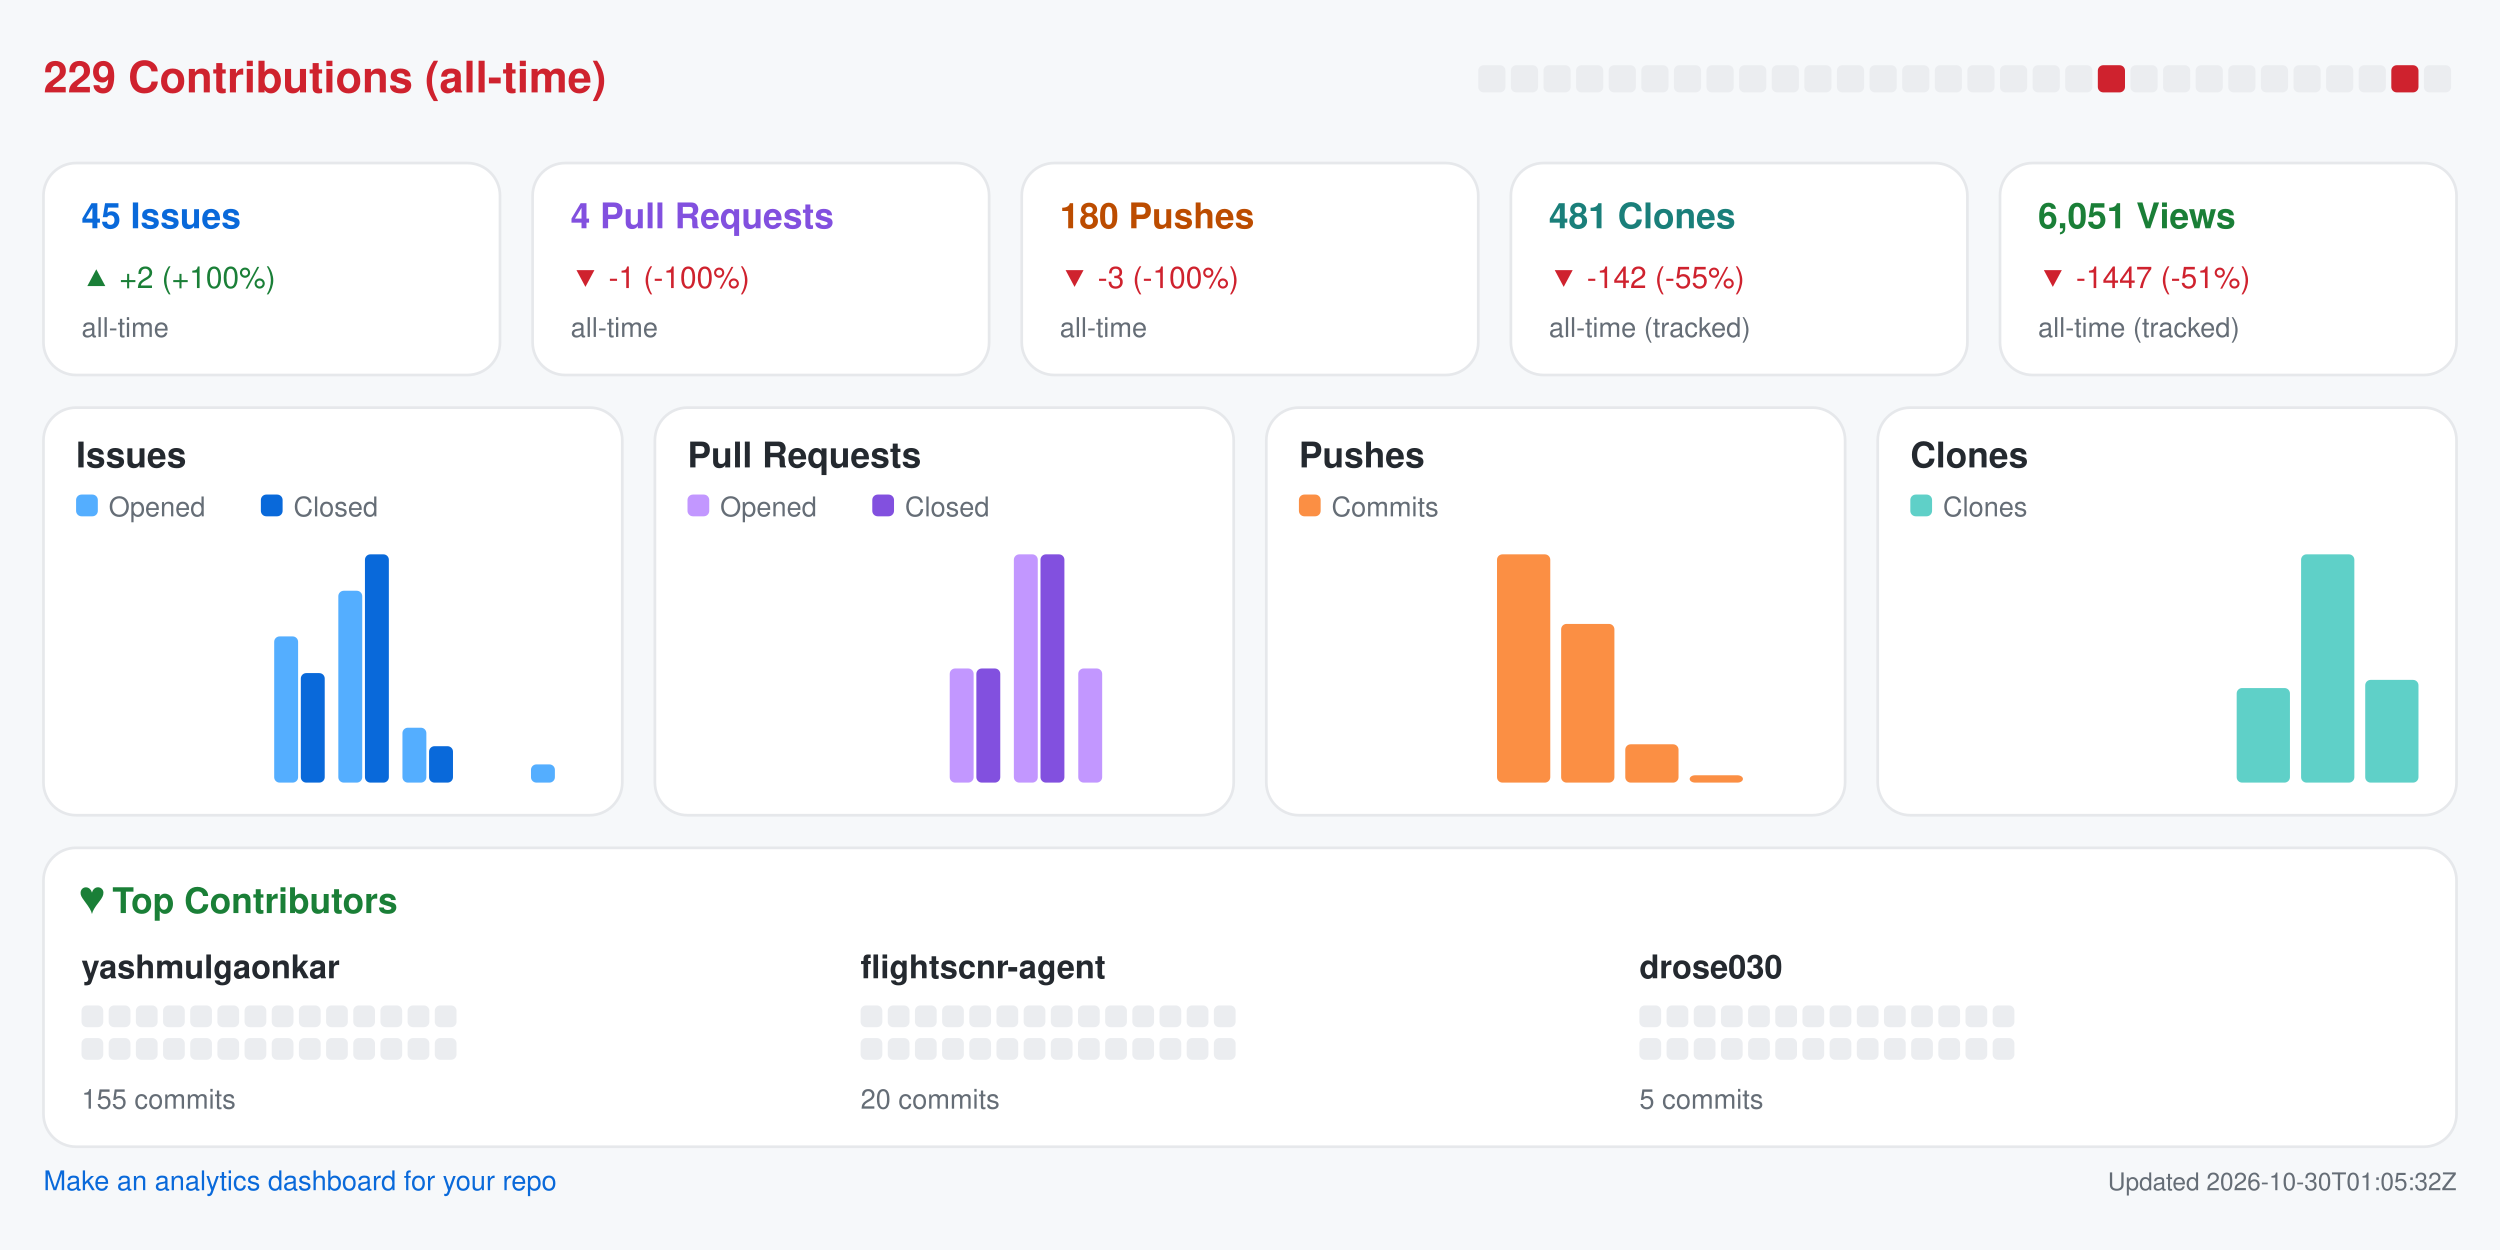
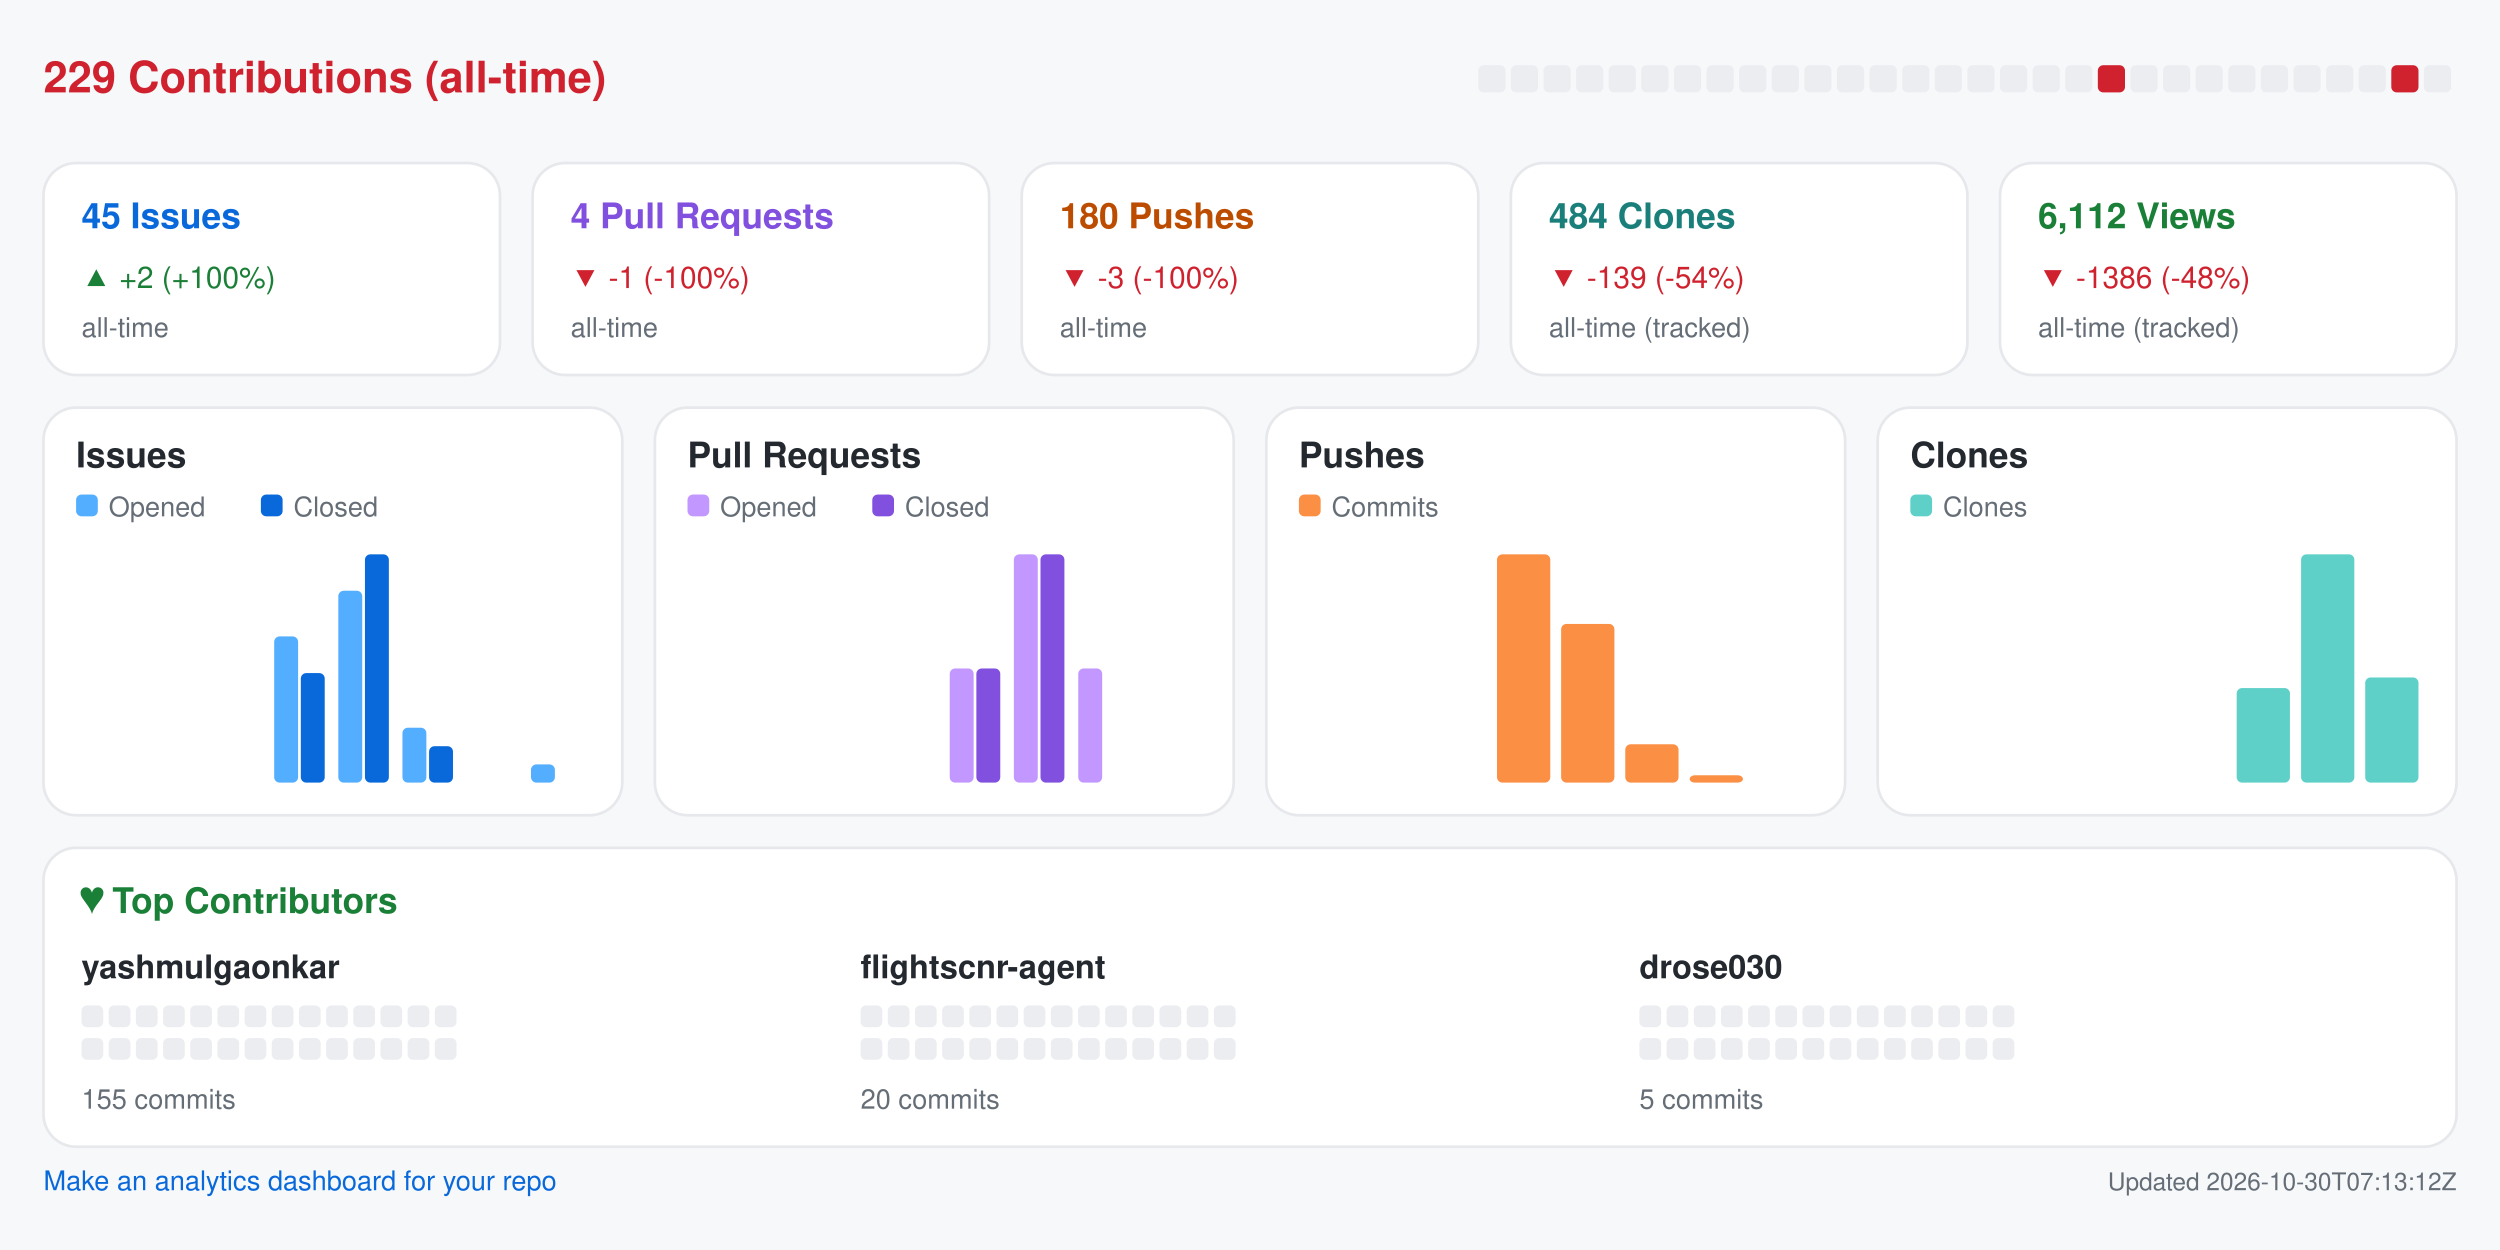
<svg xmlns="http://www.w3.org/2000/svg" width="920" height="460" viewBox="0 0 920 460" role="img" aria-label="Repository analytics for yashmulgaonkar/FlightScnr">
  <rect x="0.0" y="0.0" width="920.0" height="460.0" rx="0" fill="#f6f8fa" />
  <text x="16.0" y="34.0" fill="#cf222e" font-size="16" font-family="-apple-system,BlinkMacSystemFont,Segoe UI,Helvetica,Arial,sans-serif" font-weight="600" text-anchor="start">229 Contributions (all-time)</text>
  <rect x="544.0" y="24.0" width="10.0" height="10.0" rx="2" fill="#ebedf0" />
  <rect x="556.0" y="24.0" width="10.0" height="10.0" rx="2" fill="#ebedf0" />
  <rect x="568.0" y="24.0" width="10.0" height="10.0" rx="2" fill="#ebedf0" />
  <rect x="580.0" y="24.0" width="10.0" height="10.0" rx="2" fill="#ebedf0" />
  <rect x="592.0" y="24.0" width="10.0" height="10.0" rx="2" fill="#ebedf0" />
  <rect x="604.0" y="24.0" width="10.0" height="10.0" rx="2" fill="#ebedf0" />
  <rect x="616.0" y="24.0" width="10.0" height="10.0" rx="2" fill="#ebedf0" />
  <rect x="628.0" y="24.0" width="10.0" height="10.0" rx="2" fill="#ebedf0" />
  <rect x="640.0" y="24.0" width="10.0" height="10.0" rx="2" fill="#ebedf0" />
  <rect x="652.0" y="24.0" width="10.0" height="10.0" rx="2" fill="#ebedf0" />
  <rect x="664.0" y="24.0" width="10.0" height="10.0" rx="2" fill="#ebedf0" />
  <rect x="676.0" y="24.0" width="10.0" height="10.0" rx="2" fill="#ebedf0" />
  <rect x="688.0" y="24.0" width="10.0" height="10.0" rx="2" fill="#ebedf0" />
  <rect x="700.0" y="24.0" width="10.0" height="10.0" rx="2" fill="#ebedf0" />
  <rect x="712.0" y="24.0" width="10.0" height="10.0" rx="2" fill="#ebedf0" />
  <rect x="724.0" y="24.0" width="10.0" height="10.0" rx="2" fill="#ebedf0" />
  <rect x="736.0" y="24.0" width="10.0" height="10.0" rx="2" fill="#ebedf0" />
  <rect x="748.0" y="24.0" width="10.0" height="10.0" rx="2" fill="#ebedf0" />
  <rect x="760.0" y="24.0" width="10.0" height="10.0" rx="2" fill="#ebedf0" />
  <rect x="772.0" y="24.0" width="10.0" height="10.0" rx="2" fill="#cf222e" />
  <rect x="784.0" y="24.0" width="10.0" height="10.0" rx="2" fill="#ebedf0" />
  <rect x="796.0" y="24.0" width="10.0" height="10.0" rx="2" fill="#ebedf0" />
  <rect x="808.0" y="24.0" width="10.0" height="10.0" rx="2" fill="#ebedf0" />
  <rect x="820.0" y="24.0" width="10.0" height="10.0" rx="2" fill="#ebedf0" />
  <rect x="832.0" y="24.0" width="10.0" height="10.0" rx="2" fill="#ebedf0" />
  <rect x="844.0" y="24.0" width="10.0" height="10.0" rx="2" fill="#ebedf0" />
  <rect x="856.0" y="24.0" width="10.0" height="10.0" rx="2" fill="#ebedf0" />
  <rect x="868.0" y="24.0" width="10.0" height="10.0" rx="2" fill="#ebedf0" />
  <rect x="880.0" y="24.0" width="10.0" height="10.0" rx="2" fill="#cf222e" />
  <rect x="892.0" y="24.0" width="10.0" height="10.0" rx="2" fill="#ebedf0" />
  <rect x="16.0" y="60.0" width="168.0" height="78.0" rx="12" fill="#ffffff" stroke="#e6e8eb" />
  <text x="30.0" y="84.0" fill="#0969da" font-size="13" font-family="-apple-system,BlinkMacSystemFont,Segoe UI,Helvetica,Arial,sans-serif" font-weight="600" text-anchor="start">45 Issues</text>
  <text x="30.0" y="106.0" fill="#1a7f37" font-size="11" font-family="-apple-system,BlinkMacSystemFont,Segoe UI,Helvetica,Arial,sans-serif" font-weight="400" text-anchor="start">▲ +2 (+100%)</text>
  <text x="30.0" y="124.0" fill="#656d76" font-size="10" font-family="-apple-system,BlinkMacSystemFont,Segoe UI,Helvetica,Arial,sans-serif" font-weight="400" text-anchor="start">all-time</text>
  <rect x="196.0" y="60.0" width="168.0" height="78.0" rx="12" fill="#ffffff" stroke="#e6e8eb" />
  <text x="210.0" y="84.0" fill="#8250df" font-size="13" font-family="-apple-system,BlinkMacSystemFont,Segoe UI,Helvetica,Arial,sans-serif" font-weight="600" text-anchor="start">4 Pull Requests</text>
  <text x="210.0" y="106.0" fill="#cf222e" font-size="11" font-family="-apple-system,BlinkMacSystemFont,Segoe UI,Helvetica,Arial,sans-serif" font-weight="400" text-anchor="start">▼ -1 (-100%)</text>
  <text x="210.0" y="124.0" fill="#656d76" font-size="10" font-family="-apple-system,BlinkMacSystemFont,Segoe UI,Helvetica,Arial,sans-serif" font-weight="400" text-anchor="start">all-time</text>
  <rect x="376.0" y="60.0" width="168.0" height="78.0" rx="12" fill="#ffffff" stroke="#e6e8eb" />
  <text x="390.0" y="84.0" fill="#bc4c00" font-size="13" font-family="-apple-system,BlinkMacSystemFont,Segoe UI,Helvetica,Arial,sans-serif" font-weight="600" text-anchor="start">180 Pushes</text>
  <text x="390.0" y="106.0" fill="#cf222e" font-size="11" font-family="-apple-system,BlinkMacSystemFont,Segoe UI,Helvetica,Arial,sans-serif" font-weight="400" text-anchor="start">▼ -3 (-100%)</text>
  <text x="390.0" y="124.0" fill="#656d76" font-size="10" font-family="-apple-system,BlinkMacSystemFont,Segoe UI,Helvetica,Arial,sans-serif" font-weight="400" text-anchor="start">all-time</text>
  <rect x="556.0" y="60.0" width="168.0" height="78.0" rx="12" fill="#ffffff" stroke="#e6e8eb" />
-   <text x="570.0" y="84.0" fill="#1a7f7a" font-size="13" font-family="-apple-system,BlinkMacSystemFont,Segoe UI,Helvetica,Arial,sans-serif" font-weight="600" text-anchor="start">481 Clones</text>
-   <text x="570.0" y="106.0" fill="#cf222e" font-size="11" font-family="-apple-system,BlinkMacSystemFont,Segoe UI,Helvetica,Arial,sans-serif" font-weight="400" text-anchor="start">▼ -142 (-55%)</text>
+   <text x="570.0" y="84.0" fill="#1a7f7a" font-size="13" font-family="-apple-system,BlinkMacSystemFont,Segoe UI,Helvetica,Arial,sans-serif" font-weight="600" text-anchor="start">484 Clones</text>
+   <text x="570.0" y="106.0" fill="#cf222e" font-size="11" font-family="-apple-system,BlinkMacSystemFont,Segoe UI,Helvetica,Arial,sans-serif" font-weight="400" text-anchor="start">▼ -139 (-54%)</text>
  <text x="570.0" y="124.0" fill="#656d76" font-size="10" font-family="-apple-system,BlinkMacSystemFont,Segoe UI,Helvetica,Arial,sans-serif" font-weight="400" text-anchor="start">all-time (tracked)</text>
  <rect x="736.0" y="60.0" width="168.0" height="78.0" rx="12" fill="#ffffff" stroke="#e6e8eb" />
-   <text x="750.0" y="84.0" fill="#1a7f37" font-size="13" font-family="-apple-system,BlinkMacSystemFont,Segoe UI,Helvetica,Arial,sans-serif" font-weight="600" text-anchor="start">6,051 Views</text>
-   <text x="750.0" y="106.0" fill="#cf222e" font-size="11" font-family="-apple-system,BlinkMacSystemFont,Segoe UI,Helvetica,Arial,sans-serif" font-weight="400" text-anchor="start">▼ -1447 (-51%)</text>
+   <text x="750.0" y="84.0" fill="#1a7f37" font-size="13" font-family="-apple-system,BlinkMacSystemFont,Segoe UI,Helvetica,Arial,sans-serif" font-weight="600" text-anchor="start">6,112 Views</text>
+   <text x="750.0" y="106.0" fill="#cf222e" font-size="11" font-family="-apple-system,BlinkMacSystemFont,Segoe UI,Helvetica,Arial,sans-serif" font-weight="400" text-anchor="start">▼ -1386 (-48%)</text>
  <text x="750.0" y="124.0" fill="#656d76" font-size="10" font-family="-apple-system,BlinkMacSystemFont,Segoe UI,Helvetica,Arial,sans-serif" font-weight="400" text-anchor="start">all-time (tracked)</text>
  <rect x="16.0" y="150.0" width="213.0" height="150.0" rx="12" fill="#ffffff" stroke="#e6e8eb" />
  <text x="28.0" y="172.0" fill="#24292f" font-size="13" font-family="-apple-system,BlinkMacSystemFont,Segoe UI,Helvetica,Arial,sans-serif" font-weight="600" text-anchor="start">Issues</text>
  <rect x="28.0" y="182.0" width="8.0" height="8.0" rx="2" fill="#54aeff" />
  <text x="40.0" y="190.0" fill="#656d76" font-size="10" font-family="-apple-system,BlinkMacSystemFont,Segoe UI,Helvetica,Arial,sans-serif" font-weight="400" text-anchor="start">Opened</text>
  <rect x="96.0" y="182.0" width="8.0" height="8.0" rx="2" fill="#0969da" />
  <text x="108.0" y="190.0" fill="#656d76" font-size="10" font-family="-apple-system,BlinkMacSystemFont,Segoe UI,Helvetica,Arial,sans-serif" font-weight="400" text-anchor="start">Closed</text>
  <rect x="30.0" y="288.0" width="8.8" height="0.0" rx="2" fill="#54aeff" />
  <rect x="39.8" y="288.0" width="8.8" height="0.0" rx="2" fill="#0969da" />
  <rect x="53.6" y="288.0" width="8.8" height="0.0" rx="2" fill="#54aeff" />
  <rect x="63.4" y="288.0" width="8.8" height="0.0" rx="2" fill="#0969da" />
  <rect x="77.2" y="288.0" width="8.8" height="0.0" rx="2" fill="#54aeff" />
  <rect x="87.1" y="288.0" width="8.8" height="0.0" rx="2" fill="#0969da" />
  <rect x="100.9" y="234.2" width="8.8" height="53.8" rx="2" fill="#54aeff" />
  <rect x="110.7" y="247.7" width="8.8" height="40.3" rx="2" fill="#0969da" />
  <rect x="124.5" y="217.4" width="8.8" height="70.6" rx="2" fill="#54aeff" />
  <rect x="134.3" y="204.0" width="8.8" height="84.0" rx="2" fill="#0969da" />
  <rect x="148.1" y="267.8" width="8.8" height="20.2" rx="2" fill="#54aeff" />
  <rect x="157.9" y="274.6" width="8.8" height="13.4" rx="2" fill="#0969da" />
  <rect x="171.8" y="288.0" width="8.8" height="0.0" rx="2" fill="#54aeff" />
  <rect x="181.6" y="288.0" width="8.8" height="0.0" rx="2" fill="#0969da" />
  <rect x="195.4" y="281.3" width="8.8" height="6.7" rx="2" fill="#54aeff" />
  <rect x="205.2" y="288.0" width="8.8" height="0.0" rx="2" fill="#0969da" />
  <rect x="241.0" y="150.0" width="213.0" height="150.0" rx="12" fill="#ffffff" stroke="#e6e8eb" />
  <text x="253.0" y="172.0" fill="#24292f" font-size="13" font-family="-apple-system,BlinkMacSystemFont,Segoe UI,Helvetica,Arial,sans-serif" font-weight="600" text-anchor="start">Pull Requests</text>
  <rect x="253.0" y="182.0" width="8.0" height="8.0" rx="2" fill="#c297ff" />
  <text x="265.0" y="190.0" fill="#656d76" font-size="10" font-family="-apple-system,BlinkMacSystemFont,Segoe UI,Helvetica,Arial,sans-serif" font-weight="400" text-anchor="start">Opened</text>
  <rect x="321.0" y="182.0" width="8.0" height="8.0" rx="2" fill="#8250df" />
  <text x="333.0" y="190.0" fill="#656d76" font-size="10" font-family="-apple-system,BlinkMacSystemFont,Segoe UI,Helvetica,Arial,sans-serif" font-weight="400" text-anchor="start">Closed</text>
  <rect x="255.0" y="288.0" width="8.8" height="0.0" rx="2" fill="#c297ff" />
  <rect x="264.8" y="288.0" width="8.8" height="0.0" rx="2" fill="#8250df" />
  <rect x="278.6" y="288.0" width="8.8" height="0.0" rx="2" fill="#c297ff" />
  <rect x="288.4" y="288.0" width="8.8" height="0.0" rx="2" fill="#8250df" />
  <rect x="302.2" y="288.0" width="8.8" height="0.0" rx="2" fill="#c297ff" />
  <rect x="312.1" y="288.0" width="8.8" height="0.0" rx="2" fill="#8250df" />
  <rect x="325.9" y="288.0" width="8.8" height="0.0" rx="2" fill="#c297ff" />
  <rect x="335.7" y="288.0" width="8.8" height="0.0" rx="2" fill="#8250df" />
  <rect x="349.5" y="246.0" width="8.8" height="42.0" rx="2" fill="#c297ff" />
  <rect x="359.3" y="246.0" width="8.8" height="42.0" rx="2" fill="#8250df" />
  <rect x="373.1" y="204.0" width="8.8" height="84.0" rx="2" fill="#c297ff" />
  <rect x="382.9" y="204.0" width="8.8" height="84.0" rx="2" fill="#8250df" />
  <rect x="396.8" y="246.0" width="8.8" height="42.0" rx="2" fill="#c297ff" />
  <rect x="406.6" y="288.0" width="8.8" height="0.0" rx="2" fill="#8250df" />
  <rect x="420.4" y="288.0" width="8.8" height="0.0" rx="2" fill="#c297ff" />
  <rect x="430.2" y="288.0" width="8.8" height="0.0" rx="2" fill="#8250df" />
  <rect x="466.0" y="150.0" width="213.0" height="150.0" rx="12" fill="#ffffff" stroke="#e6e8eb" />
  <text x="478.0" y="172.0" fill="#24292f" font-size="13" font-family="-apple-system,BlinkMacSystemFont,Segoe UI,Helvetica,Arial,sans-serif" font-weight="600" text-anchor="start">Pushes</text>
  <rect x="478.0" y="182.0" width="8.0" height="8.0" rx="2" fill="#fb8f44" />
  <text x="490.0" y="190.0" fill="#656d76" font-size="10" font-family="-apple-system,BlinkMacSystemFont,Segoe UI,Helvetica,Arial,sans-serif" font-weight="400" text-anchor="start">Commits</text>
  <rect x="480.0" y="288.0" width="19.6" height="0.0" rx="2" fill="#fb8f44" />
  <rect x="503.6" y="288.0" width="19.6" height="0.0" rx="2" fill="#fb8f44" />
  <rect x="527.2" y="288.0" width="19.6" height="0.0" rx="2" fill="#fb8f44" />
  <rect x="550.9" y="204.0" width="19.6" height="84.0" rx="2" fill="#fb8f44" />
  <rect x="574.5" y="229.6" width="19.6" height="58.4" rx="2" fill="#fb8f44" />
  <rect x="598.1" y="273.9" width="19.6" height="14.1" rx="2" fill="#fb8f44" />
  <rect x="621.8" y="285.3" width="19.6" height="2.7" rx="2" fill="#fb8f44" />
  <rect x="645.4" y="288.0" width="19.6" height="0.0" rx="2" fill="#fb8f44" />
  <rect x="691.0" y="150.0" width="213.0" height="150.0" rx="12" fill="#ffffff" stroke="#e6e8eb" />
  <text x="703.0" y="172.0" fill="#24292f" font-size="13" font-family="-apple-system,BlinkMacSystemFont,Segoe UI,Helvetica,Arial,sans-serif" font-weight="600" text-anchor="start">Clones</text>
  <rect x="703.0" y="182.0" width="8.0" height="8.0" rx="2" fill="#5fd0c8" />
  <text x="715.0" y="190.0" fill="#656d76" font-size="10" font-family="-apple-system,BlinkMacSystemFont,Segoe UI,Helvetica,Arial,sans-serif" font-weight="400" text-anchor="start">Clones</text>
  <rect x="705.0" y="288.0" width="19.6" height="0.0" rx="2" fill="#5fd0c8" />
  <rect x="728.6" y="288.0" width="19.6" height="0.0" rx="2" fill="#5fd0c8" />
  <rect x="752.2" y="288.0" width="19.6" height="0.0" rx="2" fill="#5fd0c8" />
  <rect x="775.9" y="288.0" width="19.6" height="0.0" rx="2" fill="#5fd0c8" />
  <rect x="799.5" y="288.0" width="19.6" height="0.0" rx="2" fill="#5fd0c8" />
  <rect x="823.1" y="253.2" width="19.6" height="34.8" rx="2" fill="#5fd0c8" />
  <rect x="846.8" y="204.0" width="19.6" height="84.0" rx="2" fill="#5fd0c8" />
-   <rect x="870.4" y="250.2" width="19.6" height="37.8" rx="2" fill="#5fd0c8" />
+   <rect x="870.4" y="249.3" width="19.6" height="38.7" rx="2" fill="#5fd0c8" />
  <rect x="16.0" y="312.0" width="888.0" height="110.0" rx="12" fill="#ffffff" stroke="#e6e8eb" />
  <text x="30.0" y="336.0" fill="#1a7f37" font-size="13" font-family="-apple-system,BlinkMacSystemFont,Segoe UI,Helvetica,Arial,sans-serif" font-weight="600" text-anchor="start">♥  Top Contributors</text>
  <text x="30.0" y="360.0" fill="#24292f" font-size="12" font-family="-apple-system,BlinkMacSystemFont,Segoe UI,Helvetica,Arial,sans-serif" font-weight="600" text-anchor="start">yashmulgaonkar</text>
  <rect x="30.0" y="370.0" width="8.0" height="8.0" rx="2" fill="#ebedf0" />
  <rect x="40.0" y="370.0" width="8.0" height="8.0" rx="2" fill="#ebedf0" />
  <rect x="50.0" y="370.0" width="8.0" height="8.0" rx="2" fill="#ebedf0" />
  <rect x="60.0" y="370.0" width="8.0" height="8.0" rx="2" fill="#ebedf0" />
  <rect x="70.0" y="370.0" width="8.0" height="8.0" rx="2" fill="#ebedf0" />
  <rect x="80.0" y="370.0" width="8.0" height="8.0" rx="2" fill="#ebedf0" />
  <rect x="90.0" y="370.0" width="8.0" height="8.0" rx="2" fill="#ebedf0" />
  <rect x="100.0" y="370.0" width="8.0" height="8.0" rx="2" fill="#ebedf0" />
  <rect x="110.0" y="370.0" width="8.0" height="8.0" rx="2" fill="#ebedf0" />
  <rect x="120.0" y="370.0" width="8.0" height="8.0" rx="2" fill="#ebedf0" />
  <rect x="130.0" y="370.0" width="8.0" height="8.0" rx="2" fill="#ebedf0" />
  <rect x="140.0" y="370.0" width="8.0" height="8.0" rx="2" fill="#ebedf0" />
  <rect x="150.0" y="370.0" width="8.0" height="8.0" rx="2" fill="#ebedf0" />
  <rect x="160.0" y="370.0" width="8.0" height="8.0" rx="2" fill="#ebedf0" />
  <rect x="30.0" y="382.0" width="8.0" height="8.0" rx="2" fill="#ebedf0" />
  <rect x="40.0" y="382.0" width="8.0" height="8.0" rx="2" fill="#ebedf0" />
  <rect x="50.0" y="382.0" width="8.0" height="8.0" rx="2" fill="#ebedf0" />
  <rect x="60.0" y="382.0" width="8.0" height="8.0" rx="2" fill="#ebedf0" />
  <rect x="70.0" y="382.0" width="8.0" height="8.0" rx="2" fill="#ebedf0" />
  <rect x="80.0" y="382.0" width="8.0" height="8.0" rx="2" fill="#ebedf0" />
  <rect x="90.0" y="382.0" width="8.0" height="8.0" rx="2" fill="#ebedf0" />
  <rect x="100.0" y="382.0" width="8.0" height="8.0" rx="2" fill="#ebedf0" />
  <rect x="110.0" y="382.0" width="8.0" height="8.0" rx="2" fill="#ebedf0" />
  <rect x="120.0" y="382.0" width="8.0" height="8.0" rx="2" fill="#ebedf0" />
  <rect x="130.0" y="382.0" width="8.0" height="8.0" rx="2" fill="#ebedf0" />
  <rect x="140.0" y="382.0" width="8.0" height="8.0" rx="2" fill="#ebedf0" />
  <rect x="150.0" y="382.0" width="8.0" height="8.0" rx="2" fill="#ebedf0" />
  <rect x="160.0" y="382.0" width="8.0" height="8.0" rx="2" fill="#ebedf0" />
  <text x="30.0" y="408.0" fill="#656d76" font-size="10" font-family="-apple-system,BlinkMacSystemFont,Segoe UI,Helvetica,Arial,sans-serif" font-weight="400" text-anchor="start">155 commits</text>
  <text x="316.7" y="360.0" fill="#24292f" font-size="12" font-family="-apple-system,BlinkMacSystemFont,Segoe UI,Helvetica,Arial,sans-serif" font-weight="600" text-anchor="start">flightscnr-agent</text>
  <rect x="316.7" y="370.0" width="8.0" height="8.0" rx="2" fill="#ebedf0" />
  <rect x="326.7" y="370.0" width="8.0" height="8.0" rx="2" fill="#ebedf0" />
  <rect x="336.7" y="370.0" width="8.0" height="8.0" rx="2" fill="#ebedf0" />
  <rect x="346.7" y="370.0" width="8.0" height="8.0" rx="2" fill="#ebedf0" />
  <rect x="356.7" y="370.0" width="8.0" height="8.0" rx="2" fill="#ebedf0" />
  <rect x="366.7" y="370.0" width="8.0" height="8.0" rx="2" fill="#ebedf0" />
  <rect x="376.7" y="370.0" width="8.0" height="8.0" rx="2" fill="#ebedf0" />
  <rect x="386.7" y="370.0" width="8.0" height="8.0" rx="2" fill="#ebedf0" />
  <rect x="396.7" y="370.0" width="8.0" height="8.0" rx="2" fill="#ebedf0" />
  <rect x="406.7" y="370.0" width="8.0" height="8.0" rx="2" fill="#ebedf0" />
  <rect x="416.7" y="370.0" width="8.0" height="8.0" rx="2" fill="#ebedf0" />
  <rect x="426.7" y="370.0" width="8.0" height="8.0" rx="2" fill="#ebedf0" />
  <rect x="436.7" y="370.0" width="8.0" height="8.0" rx="2" fill="#ebedf0" />
  <rect x="446.7" y="370.0" width="8.0" height="8.0" rx="2" fill="#ebedf0" />
  <rect x="316.7" y="382.0" width="8.0" height="8.0" rx="2" fill="#ebedf0" />
  <rect x="326.7" y="382.0" width="8.0" height="8.0" rx="2" fill="#ebedf0" />
  <rect x="336.7" y="382.0" width="8.0" height="8.0" rx="2" fill="#ebedf0" />
  <rect x="346.7" y="382.0" width="8.0" height="8.0" rx="2" fill="#ebedf0" />
  <rect x="356.7" y="382.0" width="8.0" height="8.0" rx="2" fill="#ebedf0" />
  <rect x="366.7" y="382.0" width="8.0" height="8.0" rx="2" fill="#ebedf0" />
  <rect x="376.7" y="382.0" width="8.0" height="8.0" rx="2" fill="#ebedf0" />
  <rect x="386.7" y="382.0" width="8.0" height="8.0" rx="2" fill="#ebedf0" />
  <rect x="396.7" y="382.0" width="8.0" height="8.0" rx="2" fill="#ebedf0" />
  <rect x="406.7" y="382.0" width="8.0" height="8.0" rx="2" fill="#ebedf0" />
  <rect x="416.7" y="382.0" width="8.0" height="8.0" rx="2" fill="#ebedf0" />
  <rect x="426.7" y="382.0" width="8.0" height="8.0" rx="2" fill="#ebedf0" />
  <rect x="436.7" y="382.0" width="8.0" height="8.0" rx="2" fill="#ebedf0" />
  <rect x="446.7" y="382.0" width="8.0" height="8.0" rx="2" fill="#ebedf0" />
  <text x="316.7" y="408.0" fill="#656d76" font-size="10" font-family="-apple-system,BlinkMacSystemFont,Segoe UI,Helvetica,Arial,sans-serif" font-weight="400" text-anchor="start">20 commits</text>
  <text x="603.3" y="360.0" fill="#24292f" font-size="12" font-family="-apple-system,BlinkMacSystemFont,Segoe UI,Helvetica,Arial,sans-serif" font-weight="600" text-anchor="start">drose030</text>
  <rect x="603.3" y="370.0" width="8.0" height="8.0" rx="2" fill="#ebedf0" />
  <rect x="613.3" y="370.0" width="8.0" height="8.0" rx="2" fill="#ebedf0" />
  <rect x="623.3" y="370.0" width="8.0" height="8.0" rx="2" fill="#ebedf0" />
  <rect x="633.3" y="370.0" width="8.0" height="8.0" rx="2" fill="#ebedf0" />
  <rect x="643.3" y="370.0" width="8.0" height="8.0" rx="2" fill="#ebedf0" />
  <rect x="653.3" y="370.0" width="8.0" height="8.0" rx="2" fill="#ebedf0" />
  <rect x="663.3" y="370.0" width="8.0" height="8.0" rx="2" fill="#ebedf0" />
  <rect x="673.3" y="370.0" width="8.0" height="8.0" rx="2" fill="#ebedf0" />
  <rect x="683.3" y="370.0" width="8.0" height="8.0" rx="2" fill="#ebedf0" />
  <rect x="693.3" y="370.0" width="8.0" height="8.0" rx="2" fill="#ebedf0" />
  <rect x="703.3" y="370.0" width="8.0" height="8.0" rx="2" fill="#ebedf0" />
  <rect x="713.3" y="370.0" width="8.0" height="8.0" rx="2" fill="#ebedf0" />
  <rect x="723.3" y="370.0" width="8.0" height="8.0" rx="2" fill="#ebedf0" />
  <rect x="733.3" y="370.0" width="8.0" height="8.0" rx="2" fill="#ebedf0" />
  <rect x="603.3" y="382.0" width="8.0" height="8.0" rx="2" fill="#ebedf0" />
  <rect x="613.3" y="382.0" width="8.0" height="8.0" rx="2" fill="#ebedf0" />
  <rect x="623.3" y="382.0" width="8.0" height="8.0" rx="2" fill="#ebedf0" />
  <rect x="633.3" y="382.0" width="8.0" height="8.0" rx="2" fill="#ebedf0" />
  <rect x="643.3" y="382.0" width="8.0" height="8.0" rx="2" fill="#ebedf0" />
  <rect x="653.3" y="382.0" width="8.0" height="8.0" rx="2" fill="#ebedf0" />
  <rect x="663.3" y="382.0" width="8.0" height="8.0" rx="2" fill="#ebedf0" />
  <rect x="673.3" y="382.0" width="8.0" height="8.0" rx="2" fill="#ebedf0" />
  <rect x="683.3" y="382.0" width="8.0" height="8.0" rx="2" fill="#ebedf0" />
  <rect x="693.3" y="382.0" width="8.0" height="8.0" rx="2" fill="#ebedf0" />
  <rect x="703.3" y="382.0" width="8.0" height="8.0" rx="2" fill="#ebedf0" />
  <rect x="713.3" y="382.0" width="8.0" height="8.0" rx="2" fill="#ebedf0" />
  <rect x="723.3" y="382.0" width="8.0" height="8.0" rx="2" fill="#ebedf0" />
  <rect x="733.3" y="382.0" width="8.0" height="8.0" rx="2" fill="#ebedf0" />
  <text x="603.3" y="408.0" fill="#656d76" font-size="10" font-family="-apple-system,BlinkMacSystemFont,Segoe UI,Helvetica,Arial,sans-serif" font-weight="400" text-anchor="start">5 commits</text>
  <a href="https://github.com/yashmulgaonkar/repo-analytics" target="_blank" rel="noopener noreferrer">
    <text x="16.0" y="438.0" fill="#0969da" font-size="10" font-family="-apple-system,BlinkMacSystemFont,Segoe UI,Helvetica,Arial,sans-serif" font-weight="400" text-anchor="start">Make an analytics dashboard for your repo</text>
  </a>
-   <text x="904.0" y="438.0" fill="#656d76" font-size="9" font-family="-apple-system,BlinkMacSystemFont,Segoe UI,Helvetica,Arial,sans-serif" font-weight="400" text-anchor="end">Updated 2026-10-30T01:05:32Z</text>
+   <text x="904.0" y="438.0" fill="#656d76" font-size="9" font-family="-apple-system,BlinkMacSystemFont,Segoe UI,Helvetica,Arial,sans-serif" font-weight="400" text-anchor="end">Updated 2026-10-30T07:13:12Z</text>
</svg>
